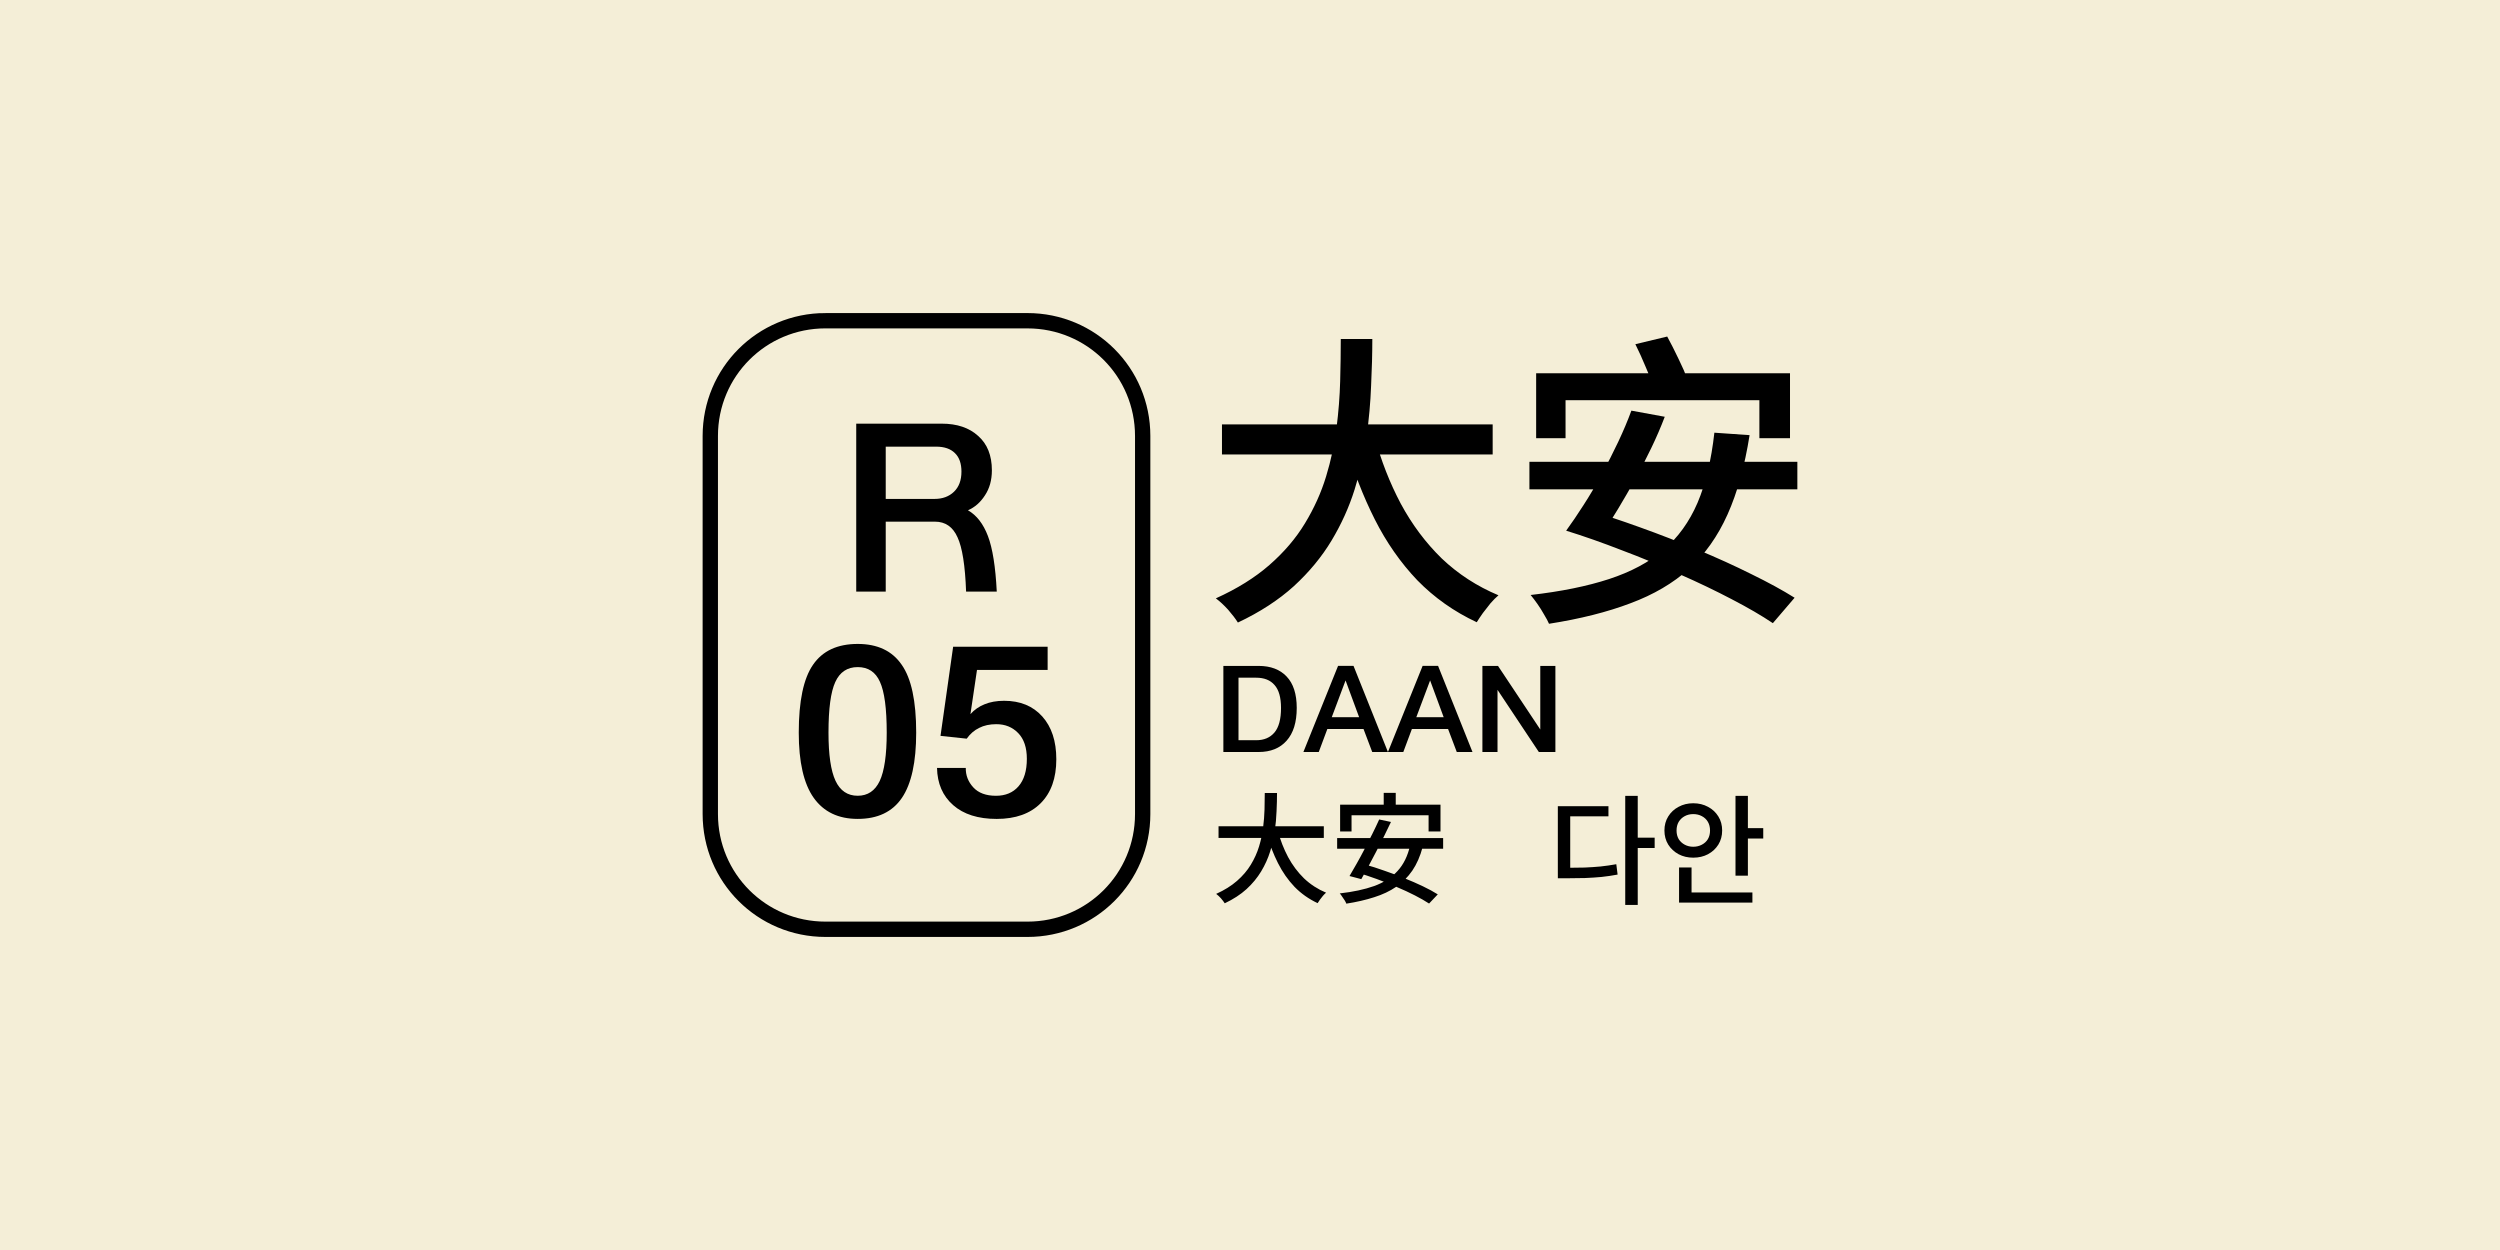
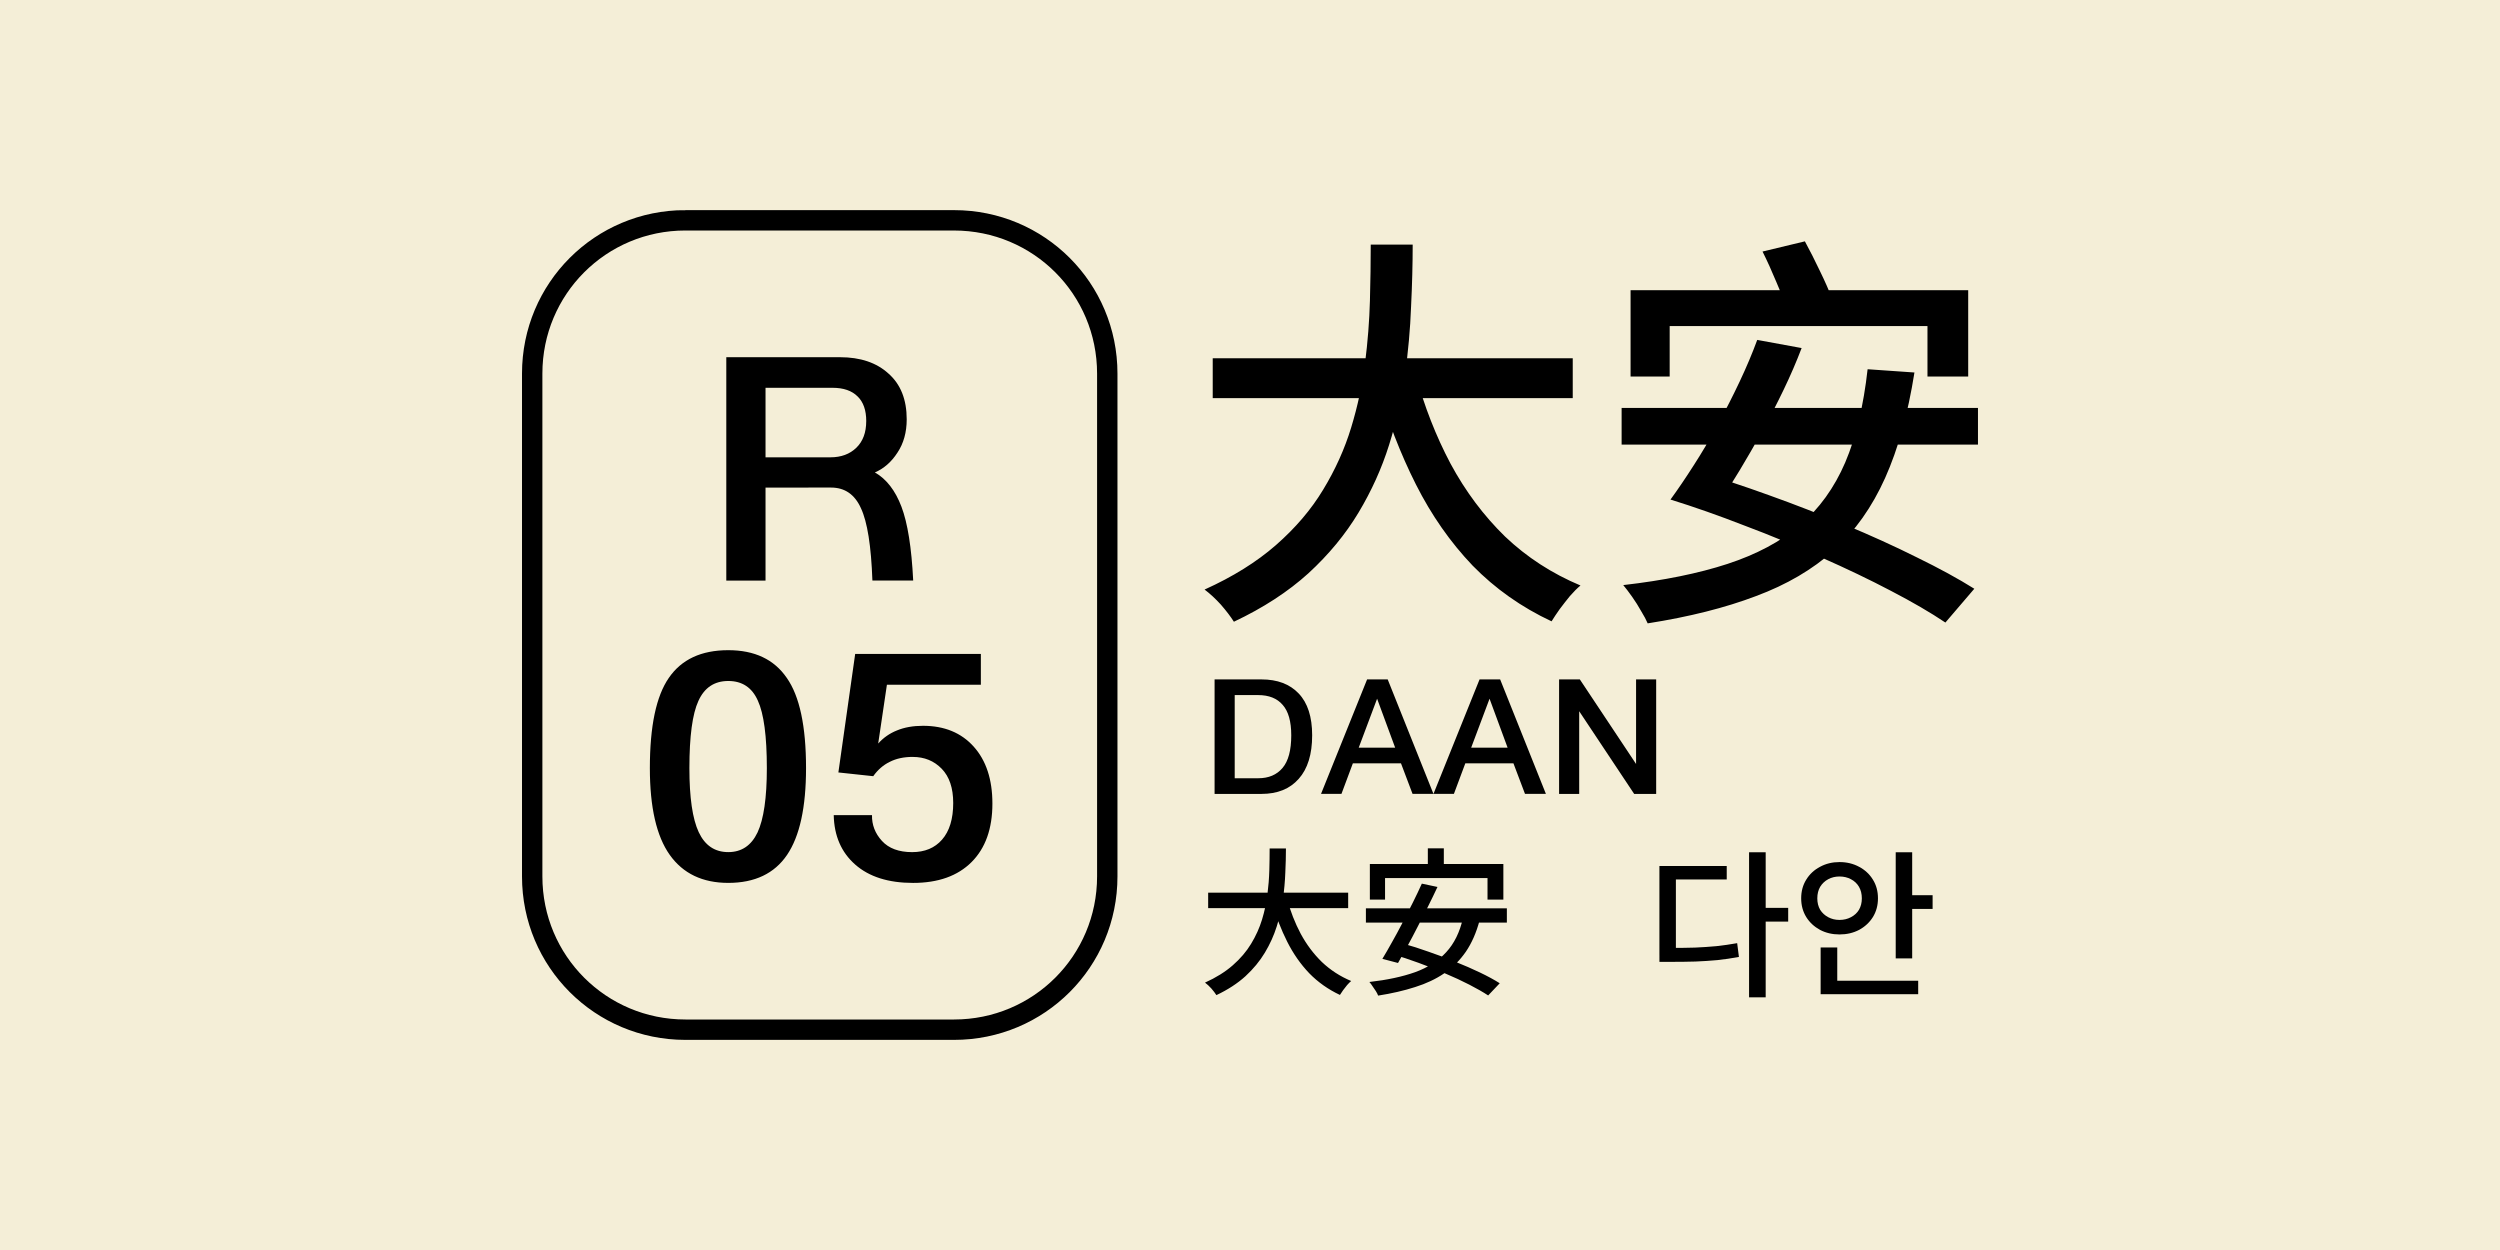
<svg xmlns="http://www.w3.org/2000/svg" width="500" height="250" viewBox="0 0 132.292 66.146" version="1.1" id="svg1">
  <defs id="defs1">
    <rect x="560.666" y="34.145" width="279.324" height="128.591" id="rect6" />
    <rect x="157.858" y="62.351" width="541.854" height="99.323" id="rect4" />
    <rect x="157.858" y="62.351" width="329.076" height="135.094" id="rect4-5" />
  </defs>
  <g id="layer1">
    <rect style="fill:#f4eed7;fill-opacity:1;stroke:none;stroke-width:0.953;stroke-dasharray:none" id="rect5" width="132.292" height="66.146" x="-2.5431316e-06" y="-1.2715658e-06" ry="0" />
-     <g id="g1" transform="matrix(0.860087,0,0,0.860087,33.57757,4.627331)" style="fill:#000000">
+     <g id="g1" transform="matrix(1.143903,0,0,1.143903,22.83053,-4.759288)" style="fill:#000000">
      <g id="g2" transform="translate(-4.163106)">
        <path id="rect1" style="fill-opacity:0;stroke:#000000;stroke-width:0.943" d="m 15.913,14.353 h 12.425 c 3.927,0 7.089,3.161 7.089,7.089 v 23.263 c 0,3.927 -3.161,7.089 -7.089,7.089 H 15.913 c -3.927,0 -7.089,-3.161 -7.089,-7.089 V 21.441 c 0,-3.927 3.161,-7.089 7.089,-7.089 z" />
        <path style="font-size:14.291px;line-height:1.25;font-family:'AR UDJingXiHeiE1G30 EB';-inkscape-font-specification:'AR UDJingXiHeiE1G30 EB';stroke-width:0.298" d="m 24.277,23.643 q 0,-0.757 -0.4,-1.143 -0.4,-0.4 -1.158,-0.4 H 19.618 v 3.216 h 3.001 q 0.743,0 1.2,-0.443 0.457,-0.443 0.457,-1.229 z m -4.659,3.073 v 4.302 h -1.815 v -10.333 h 5.259 q 1.415,0 2.244,0.757 0.843,0.743 0.843,2.115 0,0.9 -0.429,1.543 -0.414,0.643 -1.043,0.915 0.8,0.457 1.229,1.586 0.429,1.129 0.543,3.416 H 24.562 q -0.086,-2.401 -0.529,-3.344 -0.429,-0.958 -1.386,-0.958 z" id="text2" aria-label="R" />
        <path style="font-size:14.392px;line-height:1.25;font-family:'AR UDJingXiHeiE1G30 EB';-inkscape-font-specification:'AR UDJingXiHeiE1G30 EB';stroke-width:0.262" d="m 21.492,39.693 q 0,2.72 -0.878,4.015 -0.878,1.295 -2.72,1.295 -1.785,0 -2.706,-1.295 -0.921,-1.295 -0.921,-4.015 0,-2.907 0.878,-4.174 0.878,-1.281 2.749,-1.281 1.828,0 2.706,1.281 0.892,1.266 0.892,4.174 z m -3.598,3.886 q 0.921,0 1.353,-0.907 0.432,-0.921 0.432,-2.979 0,-2.216 -0.417,-3.123 -0.403,-0.907 -1.367,-0.907 -0.964,0 -1.382,0.921 -0.417,0.907 -0.417,3.109 0,2.044 0.432,2.965 0.432,0.921 1.367,0.921 z m 8.534,-4.404 q -0.619,0 -1.065,0.23 -0.446,0.216 -0.763,0.662 l -1.612,-0.173 0.777,-5.483 h 5.814 v 1.425 h -4.346 l -0.403,2.72 q 0.36,-0.403 0.864,-0.604 0.518,-0.216 1.209,-0.216 1.482,0 2.346,0.964 0.864,0.964 0.864,2.634 0,1.741 -0.964,2.706 -0.964,0.964 -2.706,0.964 -1.713,0 -2.677,-0.849 -0.964,-0.849 -0.993,-2.288 h 1.77 q -0.014,0.676 0.461,1.195 0.475,0.518 1.396,0.518 0.878,0 1.382,-0.576 0.518,-0.59 0.518,-1.698 0,-1.036 -0.532,-1.583 -0.532,-0.547 -1.338,-0.547 z" id="text3" aria-label="05" />
        <path style="font-weight:500;font-size:72px;line-height:1.25;font-family:'Noto Sans TC';-inkscape-font-specification:'Noto Sans TC Medium';white-space:pre" d="m 162.177,94.761 h 63.648 v 7.056 h -63.648 z m 35.856,2.808 q 2.304,8.496 6.192,15.84 3.96,7.344 9.648,12.888 5.76,5.472 13.32,8.64 -0.864,0.72 -1.872,1.872 -0.936,1.152 -1.8,2.304 -0.864,1.224 -1.44,2.16 -7.992,-3.744 -13.968,-9.864 -5.904,-6.192 -10.008,-14.328 -4.104,-8.136 -6.912,-17.856 z m -7.92,-22.896 h 7.416 q 0,5.112 -0.288,11.016 -0.216,5.832 -1.08,12.024 -0.864,6.192 -2.808,12.384 -1.944,6.192 -5.4,11.952 -3.456,5.76 -8.856,10.728 -5.4,4.896 -13.176,8.568 -0.864,-1.368 -2.304,-3.024 -1.44,-1.584 -2.88,-2.664 7.488,-3.384 12.6,-7.848 5.184,-4.536 8.352,-9.792 3.24,-5.328 4.968,-11.016 1.728,-5.688 2.448,-11.376 0.72,-5.688 0.864,-11.016 0.144,-5.328 0.144,-9.936 z m 45.936,8.064 h 59.688 v 15.264 h -7.2 v -8.928 h -45.576 v 8.928 h -6.912 z m 41.904,13.968 8.28,0.576 q -1.728,10.944 -5.184,18.648 -3.456,7.704 -9.072,12.816 -5.616,5.04 -13.752,8.064 -8.136,3.096 -19.152,4.824 -0.36,-0.864 -1.152,-2.16 -0.72,-1.296 -1.584,-2.52 -0.864,-1.224 -1.584,-2.088 10.728,-1.224 18.432,-3.744 7.704,-2.52 12.816,-6.84 5.112,-4.392 7.992,-11.088 2.88,-6.768 3.96,-16.488 z m -43.488,6.84 h 63 v 6.48 h -63 z m 24.912,-27.648 7.488,-1.8 q 1.296,2.376 2.664,5.256 1.368,2.808 2.088,4.752 l -7.848,2.088 q -0.648,-1.944 -1.944,-4.896 -1.224,-2.952 -2.448,-5.4 z m -16.272,43.848 4.464,-5.04 q 6.12,1.8 12.888,4.248 6.84,2.448 13.536,5.256 6.768,2.808 12.672,5.76 5.904,2.88 10.152,5.544 l -5.112,5.976 q -3.96,-2.664 -9.648,-5.616 -5.616,-2.952 -12.312,-5.904 -6.624,-3.024 -13.536,-5.616 -6.84,-2.664 -13.104,-4.608 z m 0,0 q 1.944,-2.664 4.104,-6.048 2.232,-3.456 4.248,-7.2 2.088,-3.816 3.888,-7.632 1.8,-3.816 3.096,-7.344 l 7.848,1.44 q -1.368,3.6 -3.168,7.344 -1.8,3.744 -3.816,7.416 -2.016,3.6 -3.96,6.84 -1.944,3.24 -3.672,5.76 z" id="text4" transform="matrix(0.2616676,0,0,0.2616676,-2.1315,-4.06332)" aria-label="大安" />
        <path style="font-size:7.327px;line-height:1.25;font-family:'AR UDJingXiHeiE1G30 EB';-inkscape-font-specification:'AR UDJingXiHeiE1G30 EB';stroke-width:0.262" d="m 44.905,38.176 q 0,1.319 -0.623,2.015 -0.615,0.696 -1.722,0.696 h -2.169 v -5.297 h 2.169 q 1.106,0 1.722,0.652 0.623,0.652 0.623,1.934 z m -0.967,0 q 0,-0.96 -0.396,-1.407 -0.388,-0.454 -1.136,-0.454 h -1.084 v 3.847 h 1.092 q 0.718,0 1.121,-0.476 0.403,-0.476 0.403,-1.509 z m 4.806,0.571 -0.835,-2.264 -0.85,2.264 z m -1.956,0.725 -0.528,1.414 h -0.945 l 2.132,-5.297 h 0.952 l 2.117,5.297 h -0.967 l -0.535,-1.414 z m 7.158,-0.725 -0.835,-2.264 -0.85,2.264 z m -1.956,0.725 -0.528,1.414 h -0.945 l 2.132,-5.297 h 0.952 l 2.117,5.297 h -0.967 l -0.535,-1.414 z m 5.268,-2.41 v 3.825 h -0.93 v -5.297 h 0.96 l 2.601,3.912 v -3.912 h 0.93 v 5.297 h -1.018 z" id="text5" aria-label="DAAN" />
-         <path d="m 40.094,45.454 h 6.477 v 0.718 h -6.477 z m 3.649,0.286 q 0.234,0.865 0.63,1.612 0.403,0.747 0.982,1.311 0.586,0.557 1.355,0.879 -0.088,0.073 -0.19,0.19 -0.095,0.117 -0.183,0.234 -0.088,0.125 -0.147,0.22 -0.813,-0.381 -1.421,-1.004 -0.601,-0.63 -1.018,-1.458 -0.418,-0.828 -0.703,-1.817 z M 42.937,43.41 h 0.755 q 0,0.52 -0.029,1.121 -0.022,0.593 -0.11,1.224 -0.088,0.63 -0.286,1.26 -0.198,0.63 -0.55,1.216 -0.352,0.586 -0.901,1.092 -0.55,0.498 -1.341,0.872 -0.088,-0.139 -0.234,-0.308 -0.147,-0.161 -0.293,-0.271 0.762,-0.344 1.282,-0.799 0.528,-0.462 0.85,-0.996 0.33,-0.542 0.506,-1.121 0.176,-0.579 0.249,-1.158 0.073,-0.579 0.088,-1.121 0.015,-0.542 0.015,-1.011 z m 7.319,-0.007 h 0.74 v 1.253 h -0.74 z m -2.682,0.725 h 6.176 v 1.649 h -0.733 v -0.996 h -4.74 v 0.996 h -0.703 z m 2.403,0.909 0.725,0.154 q -0.205,0.44 -0.44,0.909 -0.234,0.469 -0.484,0.945 -0.242,0.476 -0.476,0.901 -0.234,0.425 -0.425,0.762 l -0.725,-0.19 q 0.205,-0.337 0.44,-0.762 0.242,-0.425 0.484,-0.894 0.249,-0.476 0.484,-0.945 0.234,-0.469 0.418,-0.879 z m 1.905,1.59 0.769,0.11 q -0.227,0.85 -0.637,1.451 -0.41,0.593 -0.996,0.996 -0.579,0.396 -1.348,0.637 -0.769,0.249 -1.714,0.396 -0.029,-0.088 -0.103,-0.205 -0.073,-0.11 -0.154,-0.227 -0.073,-0.117 -0.147,-0.198 1.231,-0.139 2.117,-0.454 0.887,-0.322 1.436,-0.923 0.557,-0.601 0.777,-1.583 z m -4.491,-0.447 h 6.521 v 0.659 h -6.521 z m 1.238,2.125 0.491,-0.491 q 0.557,0.154 1.172,0.374 0.623,0.212 1.231,0.462 0.608,0.242 1.143,0.498 0.535,0.256 0.916,0.498 l -0.535,0.564 Q 52.689,49.975 52.176,49.711 51.663,49.447 51.055,49.191 50.454,48.927 49.824,48.7 49.201,48.473 48.63,48.304 Z" id="text5-9" style="font-weight:500;font-size:7.327px;line-height:1.25;font-family:'Noto Sans JP';-inkscape-font-specification:'Noto Sans JP Medium';stroke-width:0.262" aria-label="大安" />
+         <path d="m 40.094,45.454 h 6.477 v 0.718 h -6.477 z m 3.649,0.286 q 0.234,0.865 0.63,1.612 0.403,0.747 0.982,1.311 0.586,0.557 1.355,0.879 -0.088,0.073 -0.19,0.19 -0.095,0.117 -0.183,0.234 -0.088,0.125 -0.147,0.22 -0.813,-0.381 -1.421,-1.004 -0.601,-0.63 -1.018,-1.458 -0.418,-0.828 -0.703,-1.817 z M 42.937,43.41 h 0.755 q 0,0.52 -0.029,1.121 -0.022,0.593 -0.11,1.224 -0.088,0.63 -0.286,1.26 -0.198,0.63 -0.55,1.216 -0.352,0.586 -0.901,1.092 -0.55,0.498 -1.341,0.872 -0.088,-0.139 -0.234,-0.308 -0.147,-0.161 -0.293,-0.271 0.762,-0.344 1.282,-0.799 0.528,-0.462 0.85,-0.996 0.33,-0.542 0.506,-1.121 0.176,-0.579 0.249,-1.158 0.073,-0.579 0.088,-1.121 0.015,-0.542 0.015,-1.011 z m 7.319,-0.007 h 0.74 v 1.253 h -0.74 z m -2.682,0.725 h 6.176 v 1.649 h -0.733 v -0.996 h -4.74 v 0.996 h -0.703 z m 2.403,0.909 0.725,0.154 q -0.205,0.44 -0.44,0.909 -0.234,0.469 -0.484,0.945 -0.242,0.476 -0.476,0.901 -0.234,0.425 -0.425,0.762 L 48.153,48.517 q 0.205,-0.337 0.44,-0.762 0.242,-0.425 0.484,-0.894 0.249,-0.476 0.484,-0.945 0.234,-0.469 0.418,-0.879 z m 1.905,1.59 0.769,0.11 q -0.227,0.85 -0.637,1.451 -0.41,0.593 -0.996,0.996 -0.579,0.396 -1.348,0.637 -0.769,0.249 -1.714,0.396 -0.029,-0.088 -0.103,-0.205 -0.073,-0.11 -0.154,-0.227 -0.073,-0.117 -0.147,-0.198 1.231,-0.139 2.117,-0.454 0.887,-0.322 1.436,-0.923 0.557,-0.601 0.777,-1.583 z m -4.491,-0.447 h 6.521 v 0.659 h -6.521 z m 1.238,2.125 0.491,-0.491 q 0.557,0.154 1.172,0.374 0.623,0.212 1.231,0.462 0.608,0.242 1.143,0.498 0.535,0.256 0.916,0.498 l -0.535,0.564 Q 52.689,49.975 52.176,49.711 51.663,49.447 51.055,49.191 50.454,48.927 49.824,48.7 49.201,48.473 48.63,48.304 Z" id="text5-9" style="font-weight:500;font-size:7.327px;line-height:1.25;font-family:'Noto Sans JP';-inkscape-font-specification:'Noto Sans JP Medium';stroke-width:0.262" aria-label="大安" />
        <path style="font-weight:500;font-size:7.327px;line-height:1.25;font-family:'Noto Sans KR';-inkscape-font-specification:'Noto Sans KR Medium';stroke-width:0.262" d="m 65.116,43.585 h 0.769 v 6.711 h -0.769 z m 0.601,2.572 h 1.209 v 0.637 h -1.209 z m -4.748,1.854 h 0.542 q 0.601,0 1.106,-0.015 0.506,-0.022 0.982,-0.066 0.476,-0.051 0.967,-0.139 l 0.081,0.637 q -0.506,0.095 -0.996,0.147 -0.484,0.044 -1.011,0.066 -0.52,0.015 -1.128,0.015 h -0.542 z m 0,-3.788 h 3.114 v 0.623 h -2.352 v 3.466 h -0.762 z m 10.931,-0.637 h 0.762 v 4.909 h -0.762 z m 0.535,1.986 h 1.172 v 0.637 H 72.436 Z m -4.008,3.956 h 4.513 v 0.623 h -4.513 z m 0,-1.539 h 0.769 v 1.81 h -0.769 z m 0.872,-3.949 q 0.506,0 0.909,0.22 0.403,0.212 0.637,0.593 0.234,0.374 0.234,0.865 0,0.484 -0.234,0.865 -0.234,0.374 -0.637,0.593 -0.403,0.212 -0.909,0.212 -0.498,0 -0.901,-0.212 -0.403,-0.22 -0.637,-0.593 -0.234,-0.381 -0.234,-0.865 0,-0.491 0.234,-0.865 0.234,-0.381 0.637,-0.593 0.403,-0.22 0.901,-0.22 z m 0,0.667 q -0.286,0 -0.52,0.125 -0.234,0.125 -0.374,0.352 -0.132,0.227 -0.132,0.535 0,0.3 0.132,0.528 0.139,0.22 0.374,0.344 0.234,0.125 0.52,0.125 0.293,0 0.528,-0.125 0.242,-0.125 0.374,-0.344 0.132,-0.227 0.132,-0.528 0,-0.308 -0.132,-0.535 -0.132,-0.227 -0.374,-0.352 -0.234,-0.125 -0.528,-0.125 z" id="text5-9-8" aria-label="다안" />
      </g>
    </g>
    <text xml:space="preserve" transform="matrix(0.3161529,0,0,0.3161529,-10.47434,-6.446201)" id="text6" style="font-size:55px;line-height:1.25;font-family:'Microsoft JhengHei';-inkscape-font-specification:'Microsoft JhengHei';white-space:pre;shape-inside:url(#rect6);display:inline" />
  </g>
</svg>
